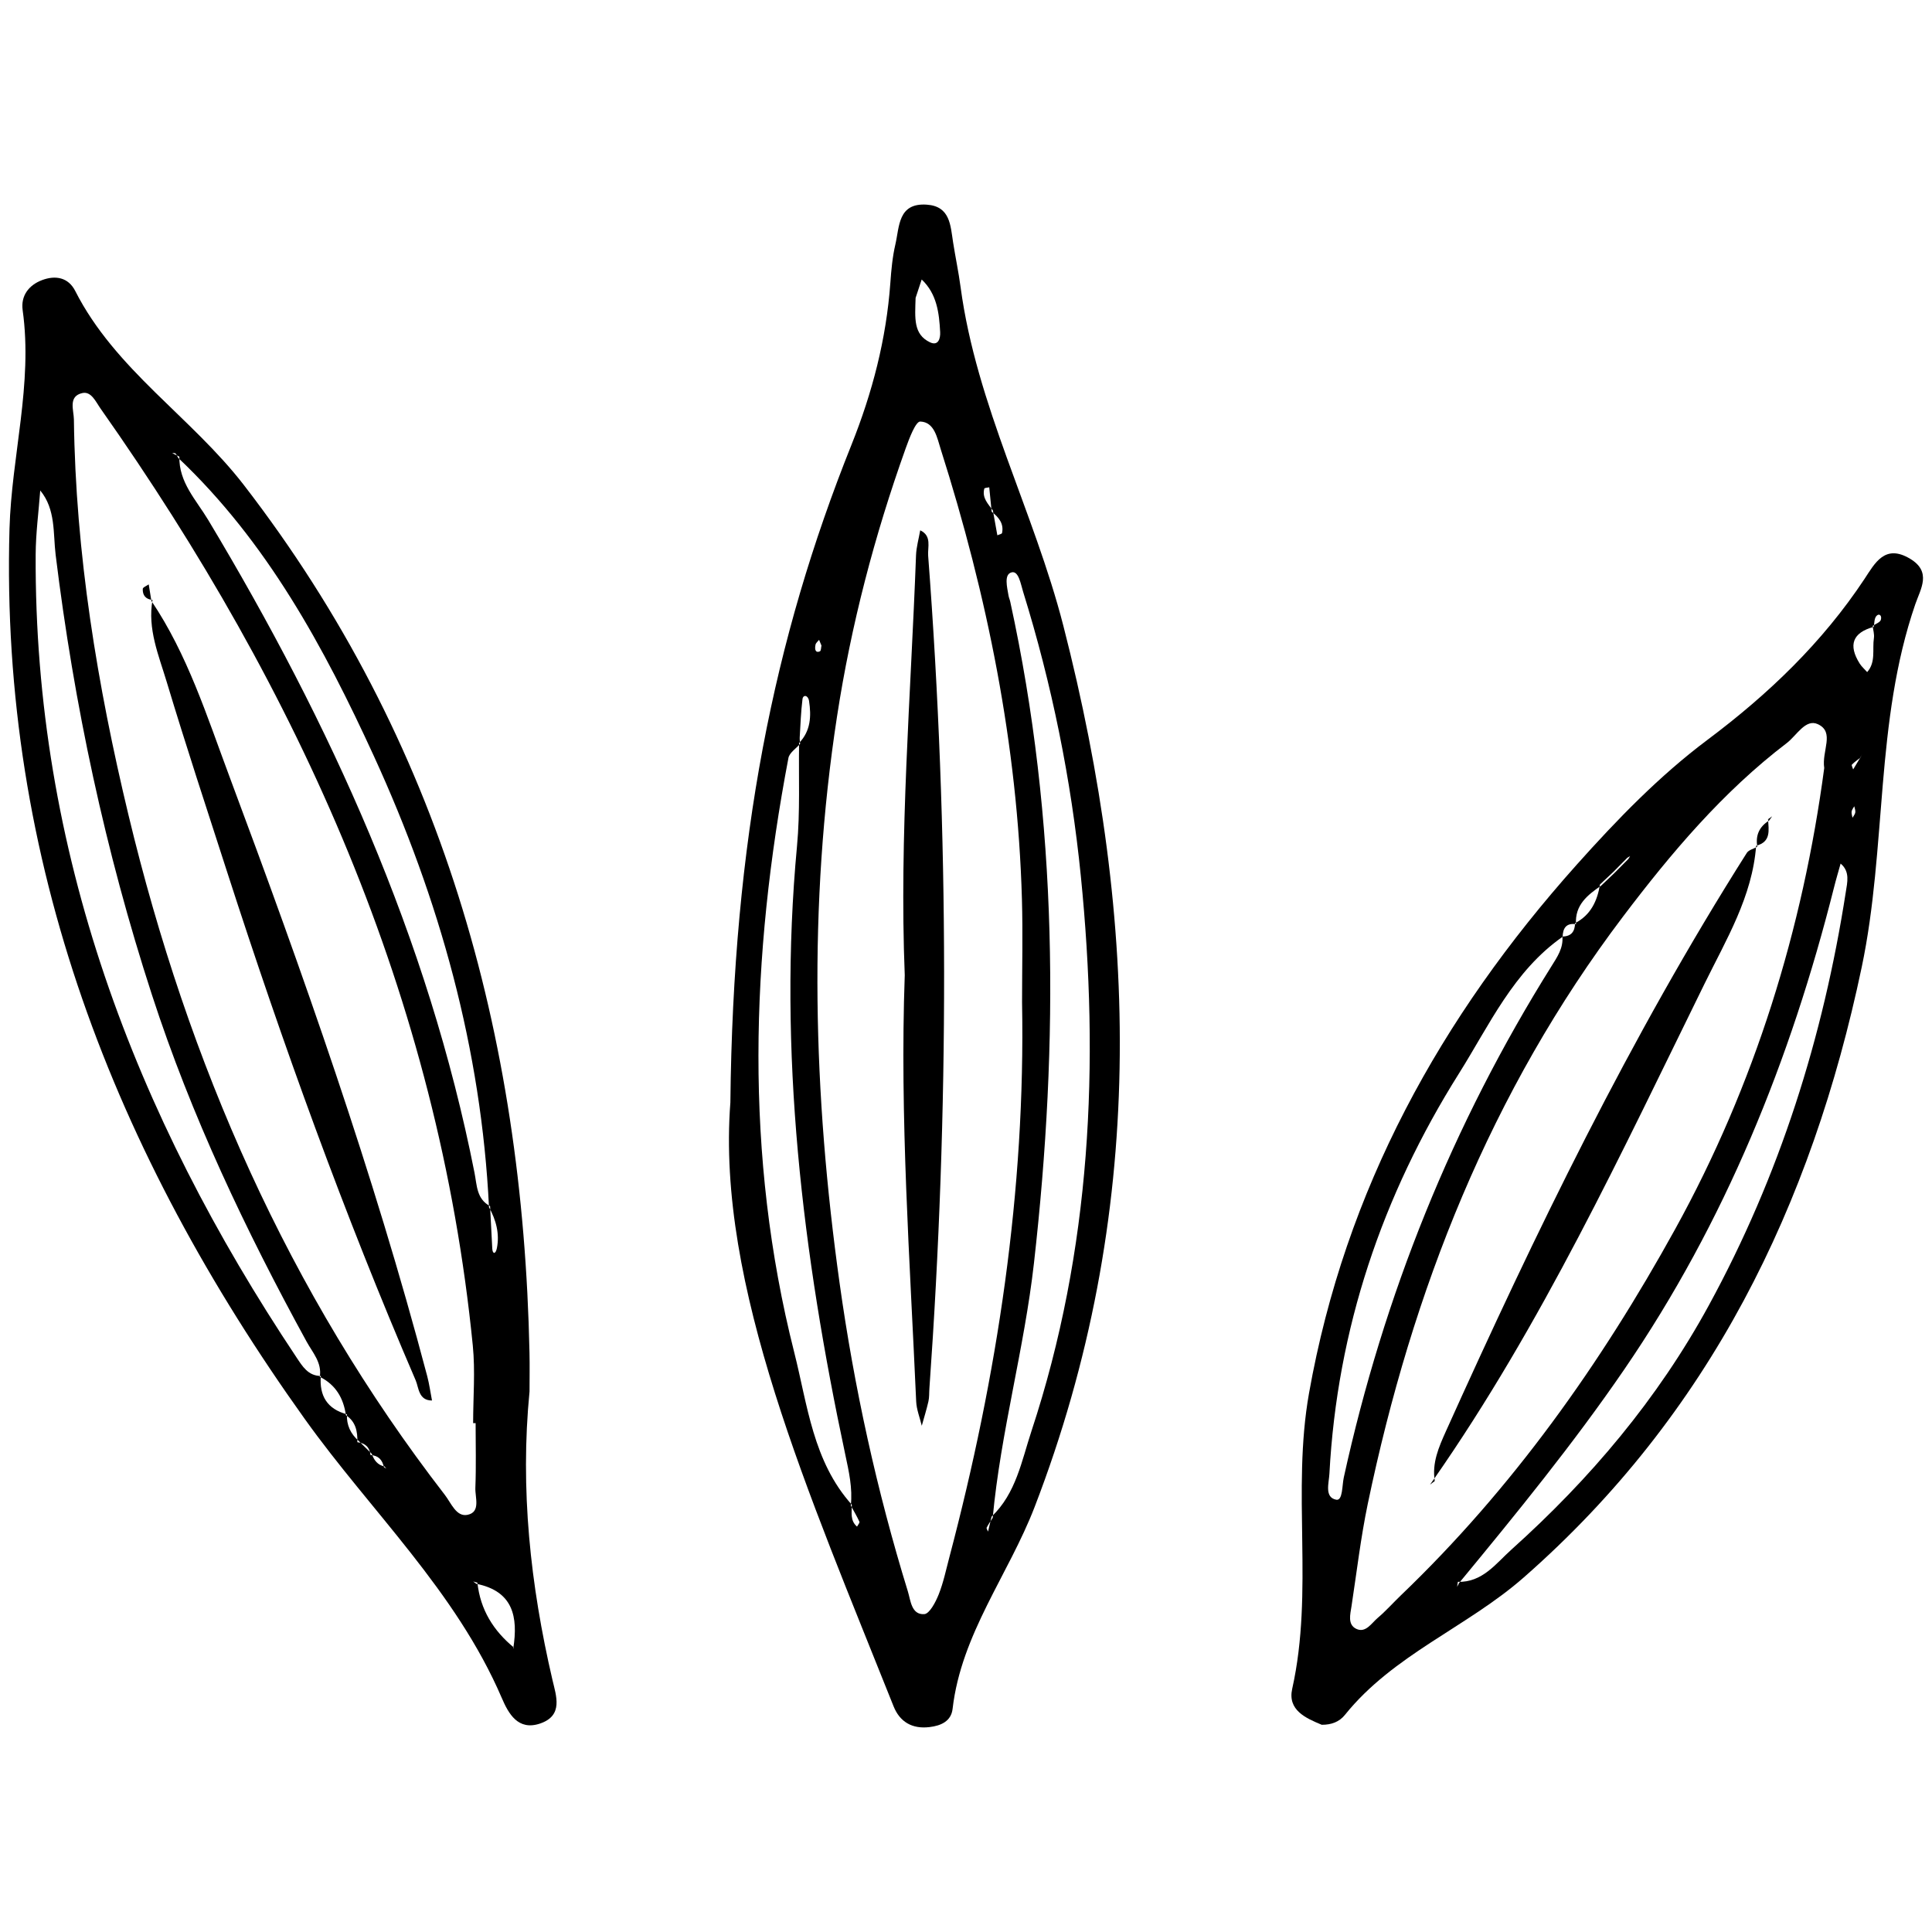
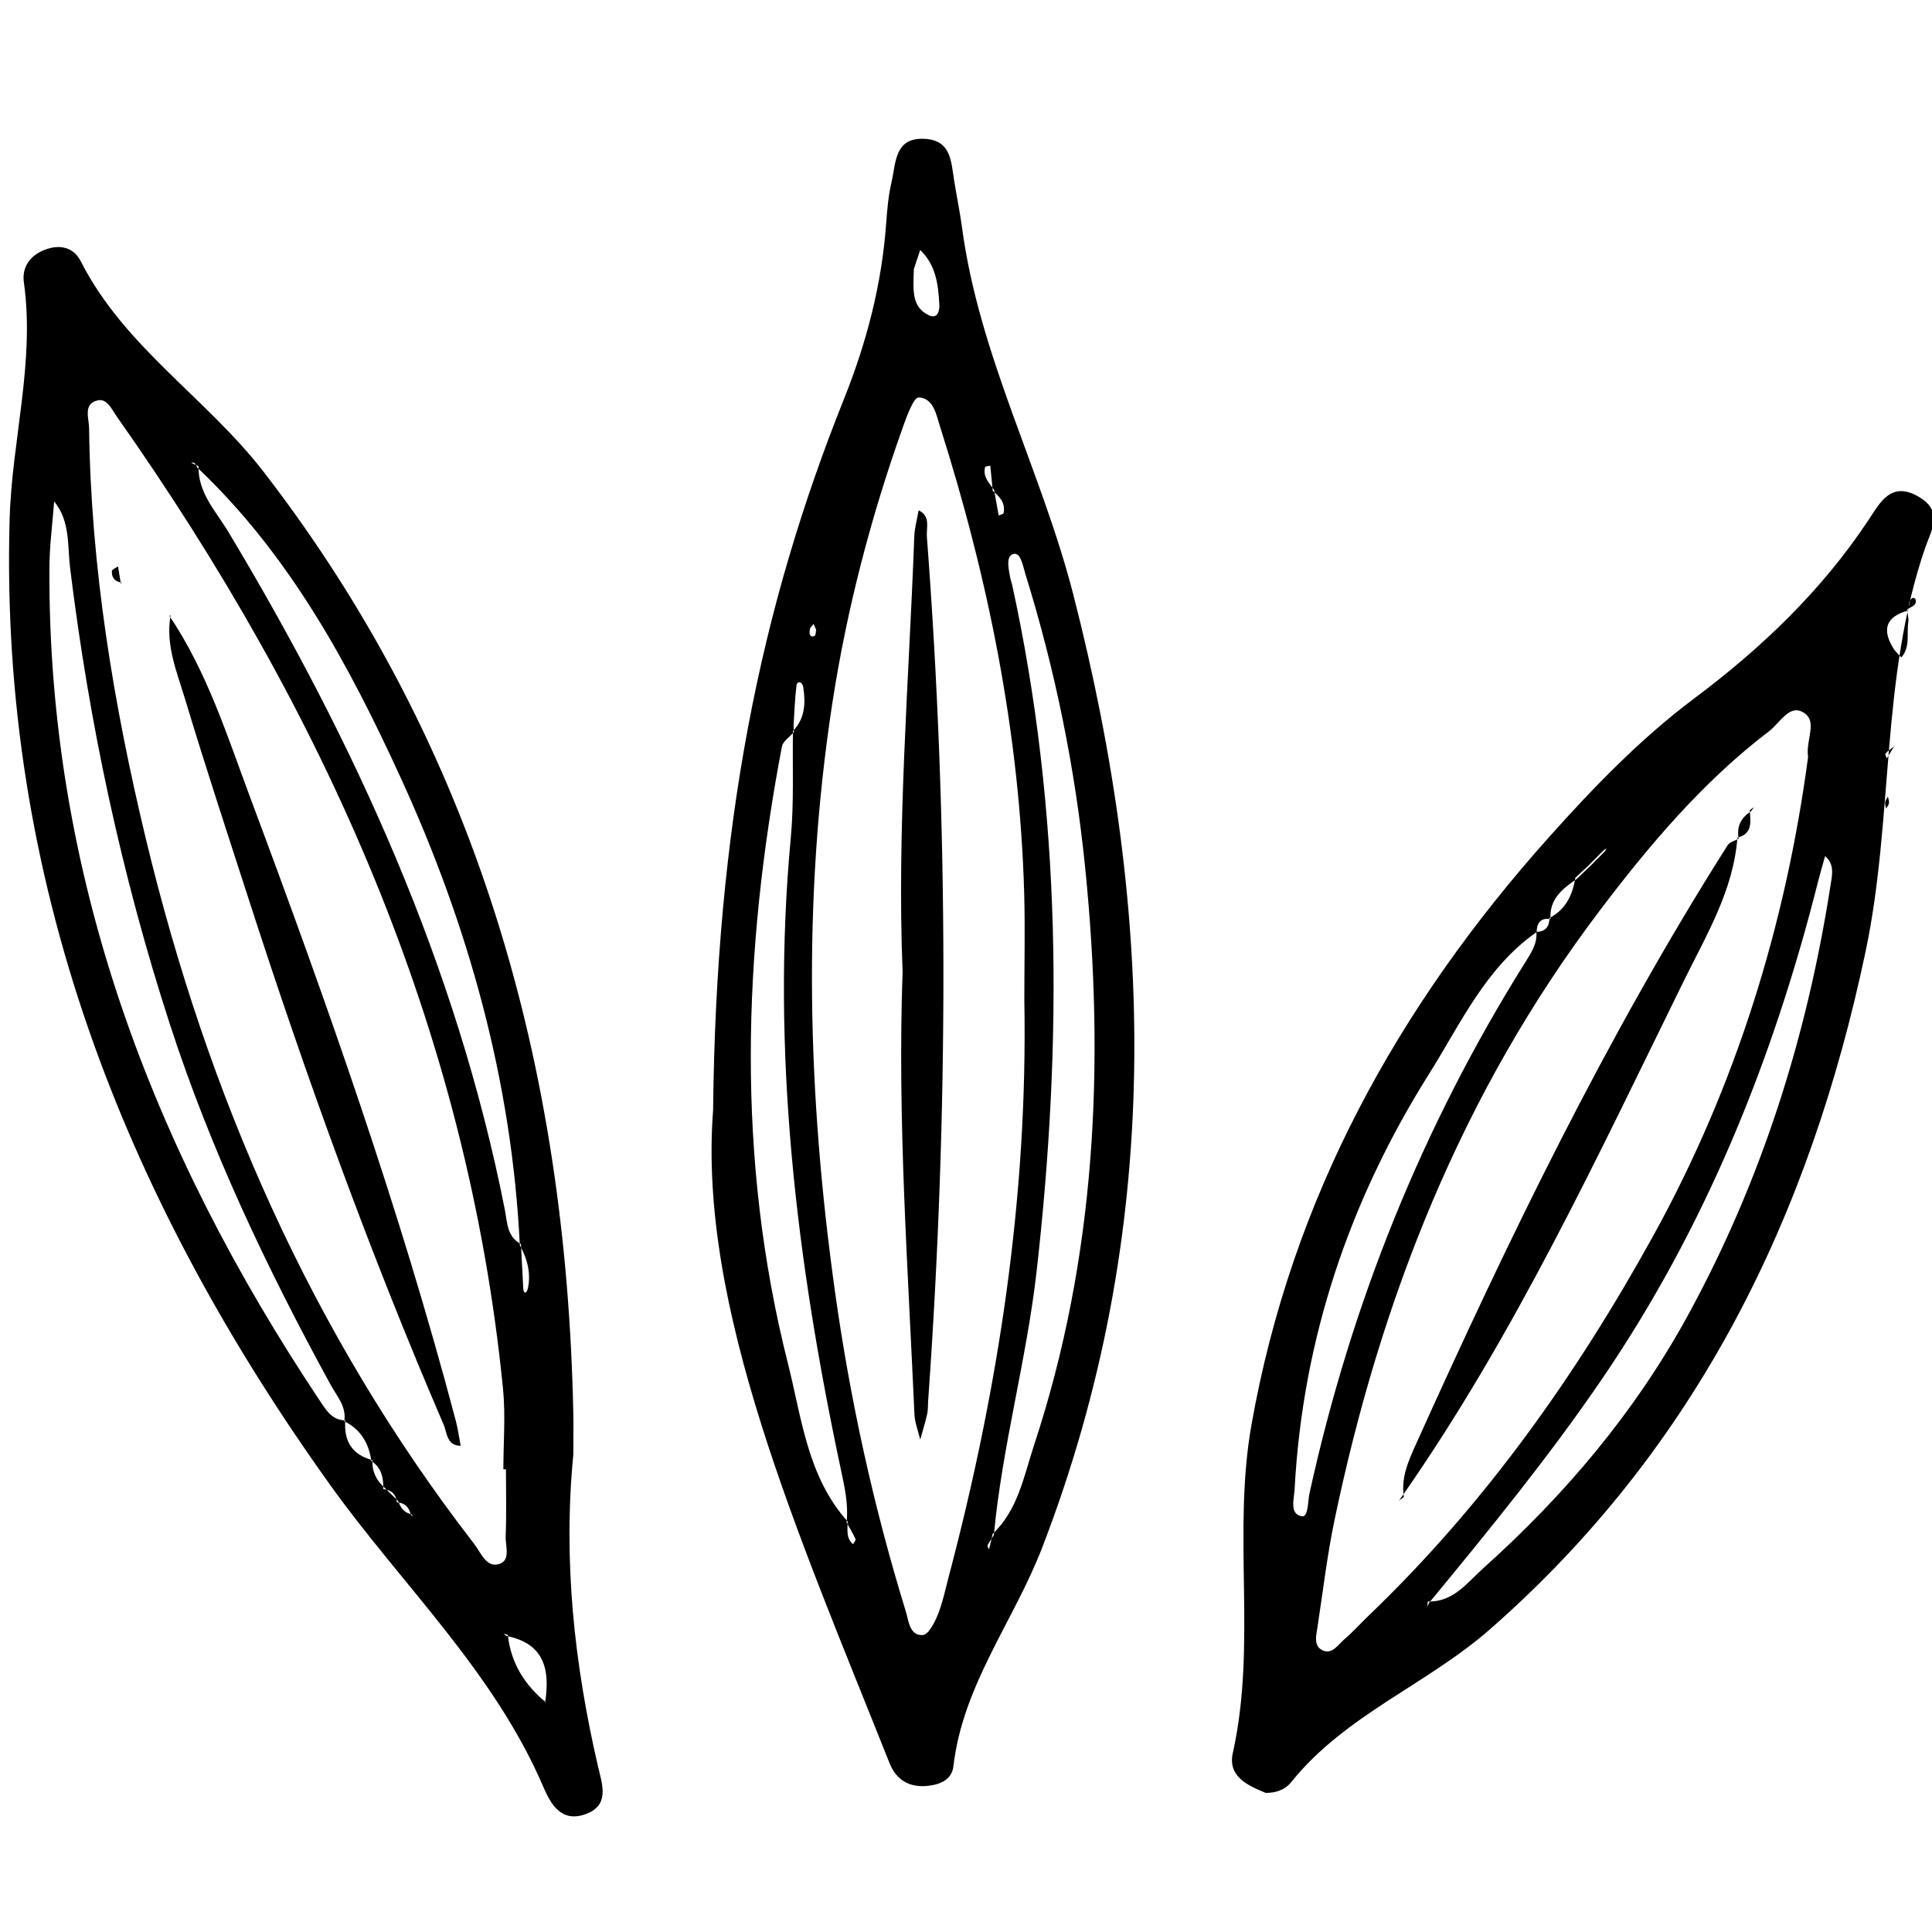
<svg xmlns="http://www.w3.org/2000/svg" version="1.1" id="Layer_1003" x="0px" y="0px" width="128px" height="128px" viewBox="0 0 128 128" enable-background="new 0 0 128 128" xml:space="preserve">
  <g>
-     <path fill-rule="evenodd" clip-rule="evenodd" d="M48.389,73.045c0.18-17.382,2.874-30.715,8.013-43.549   c1.392-3.476,2.318-7.026,2.586-10.757c0.061-0.852,0.139-1.714,0.332-2.542c0.275-1.182,0.169-2.769,2.08-2.638   c1.559,0.106,1.569,1.38,1.746,2.503c0.154,0.982,0.361,1.958,0.493,2.944c1.05,7.851,4.86,14.859,6.81,22.451   c5.05,19.674,5.521,39.108-1.9,58.377c-1.732,4.496-4.864,8.417-5.437,13.381c-0.095,0.818-0.76,1.117-1.532,1.209   c-1.151,0.138-1.969-0.347-2.38-1.381C53.617,99.025,47.458,85.146,48.389,73.045z M65.7,33.901   c-0.054-0.539-0.106-1.078-0.16-1.615c-0.112,0.027-0.311,0.031-0.326,0.085c-0.168,0.615,0.254,1.015,0.568,1.451   c0.099,0.547,0.196,1.095,0.295,1.642c0.108-0.051,0.298-0.083,0.312-0.153C66.52,34.674,66.155,34.262,65.7,33.901z    M56.435,99.692c0.002,0.511-0.123,1.051,0.346,1.45c0.057-0.109,0.189-0.254,0.158-0.323c-0.168-0.367-0.376-0.716-0.571-1.07   c0.125-1.153-0.127-2.256-0.366-3.379c-2.831-13.299-4.472-26.688-3.198-40.319c0.212-2.261,0.101-4.55,0.138-6.828   c0.771-0.794,0.813-1.781,0.66-2.779c-0.062-0.401-0.395-0.437-0.435-0.124c-0.104,0.84-0.133,1.688-0.184,2.534   C52.974,48.996,53,49.138,53.01,49.28c-0.267,0.312-0.708,0.59-0.775,0.94c-2.499,13.147-2.923,26.296,0.383,39.37   C53.5,93.074,53.859,96.821,56.435,99.692z M65.692,100.484c1.623-1.545,1.991-3.688,2.646-5.674   c3.959-12.003,4.518-24.336,3.268-36.787c-0.641-6.383-1.915-12.677-3.823-18.821c-0.156-0.503-0.297-1.402-0.762-1.282   c-0.519,0.134-0.298,0.98-0.204,1.538c0.023,0.139,0.086,0.272,0.115,0.411c3.173,14.512,3.231,29.118,1.57,43.819   c-0.642,5.681-2.203,11.188-2.733,16.872c-0.137,0.215-0.286,0.424-0.4,0.65c-0.028,0.057,0.059,0.173,0.093,0.262   C65.538,101.143,65.615,100.814,65.692,100.484z M67.714,66.402c0-2.282,0.056-4.567-0.009-6.847   c-0.29-10.199-2.297-20.095-5.379-29.791c-0.24-0.756-0.414-1.803-1.356-1.836c-0.305-0.011-0.731,1.119-0.966,1.775   c-2.068,5.783-3.618,11.7-4.551,17.777C53.529,60,53.88,72.524,55.625,85.008c0.967,6.916,2.466,13.751,4.527,20.439   c0.18,0.586,0.23,1.547,1.081,1.494c0.351-0.021,0.753-0.795,0.955-1.298c0.315-0.79,0.489-1.638,0.708-2.465   C66.077,91.127,67.946,78.896,67.714,66.402z M60.661,19.736c-0.043,1.346-0.155,2.414,0.953,2.942   c0.559,0.267,0.695-0.273,0.674-0.672c-0.066-1.275-0.217-2.538-1.224-3.489C60.896,19.027,60.727,19.538,60.661,19.736z    M54.424,42.77c-0.053-0.125-0.105-0.252-0.157-0.378c-0.082,0.104-0.21,0.199-0.236,0.315c-0.085,0.387,0.044,0.566,0.294,0.442   C54.402,43.111,54.394,42.901,54.424,42.77z" />
-     <path fill-rule="evenodd" clip-rule="evenodd" d="M35.083,92.187c-0.632,6.46,0.052,12.81,1.517,19.105   c0.25,1.072,0.736,2.367-0.816,2.896c-1.465,0.497-2.097-0.661-2.54-1.693c-3.042-7.086-8.659-12.342-13.043-18.471   C7.58,76.382,0.01,57.075,0.629,35.04c0.136-4.839,1.558-9.597,0.872-14.489c-0.132-0.946,0.396-1.657,1.283-1.992   c0.89-0.337,1.743-0.183,2.2,0.717c2.65,5.223,7.692,8.349,11.178,12.866C29.248,49.101,34.641,68.529,35.08,89.617   C35.099,90.474,35.083,91.33,35.083,92.187z M25.479,97.157l0.115,0.145l-0.162-0.105c-0.1-0.48-0.371-0.771-0.883-0.794   c-0.059-0.522-0.357-0.798-0.873-0.853c0.018-0.712-0.105-1.364-0.759-1.791c-0.159-1.131-0.678-2.018-1.729-2.54   c0.149-0.945-0.474-1.601-0.878-2.338c-4.038-7.381-7.639-14.95-10.246-22.977c-3.09-9.512-5.162-19.228-6.378-29.148   c-0.174-1.421,0.015-3.012-1.02-4.26c-0.106,1.416-0.296,2.831-0.303,4.247C2.266,56.375,8.896,73.829,19.648,89.938   c0.383,0.573,0.765,1.221,1.607,1.223c-0.105,1.311,0.42,2.193,1.73,2.539c-0.032,0.718,0.245,1.297,0.779,1.765   c0.289,0.285,0.579,0.57,0.868,0.854C24.777,96.737,25.012,97.064,25.479,97.157z M31.552,104.93l-0.202-0.153l0.28,0.081   c0.191,1.783,1.06,3.184,2.426,4.303l-0.05,0.046C34.333,107.124,34.001,105.419,31.552,104.93z M32.469,79.91   c0.048,0.937,0.094,1.875,0.145,2.812c0.021,0.38,0.224,0.387,0.307-0.033c0.188-0.955-0.056-1.861-0.524-2.707   c-0.507-10.476-3.278-20.401-7.618-29.871c-3.311-7.222-7.088-14.208-12.972-19.774c-0.06-0.101-0.104-0.216-0.185-0.296   c-0.04-0.039-0.143-0.016-0.217-0.021c0.16,0.078,0.319,0.156,0.478,0.234c-0.036,1.706,1.113,2.865,1.91,4.193   c8.104,13.511,14.57,27.693,17.645,43.256C31.601,78.529,31.569,79.433,32.469,79.91z M31.511,94.288c-0.055,0-0.11,0-0.165,0   c0-1.711,0.146-3.437-0.021-5.132c-2.287-23.045-11.477-43.357-24.658-62.08c-0.319-0.452-0.617-1.163-1.206-1.036   c-0.962,0.208-0.572,1.135-0.565,1.75c0.112,8.89,1.552,17.613,3.619,26.219c3.942,16.41,10.581,31.604,20.96,45.035   c0.419,0.542,0.754,1.471,1.502,1.317c0.888-0.185,0.491-1.16,0.517-1.791C31.55,97.145,31.511,95.716,31.511,94.288z" />
-     <path fill-rule="evenodd" clip-rule="evenodd" d="M87.57,114.271c-1.064-0.439-2.272-0.973-1.959-2.379   c1.446-6.472-0.041-13.08,1.115-19.589c2.396-13.49,8.713-24.919,17.736-35.015c2.67-2.986,5.461-5.875,8.661-8.271   c4.04-3.026,7.609-6.44,10.404-10.66c0.688-1.04,1.349-2.343,3.022-1.338c1.448,0.87,0.696,1.992,0.347,3.004   c-2.688,7.799-1.881,16.103-3.554,24.062c-3.324,15.805-10.068,29.621-22.392,40.427c-3.76,3.296-8.635,5.11-11.844,9.102   C88.729,114.086,88.198,114.274,87.57,114.271z M107.815,56.829l0.184-0.111l-0.111,0.187c-0.312,0.313-0.623,0.627-0.935,0.942   c-0.292,0.276-0.581,0.552-0.871,0.828c-0.907,0.623-1.752,1.287-1.667,2.555c-0.643-0.091-0.871,0.256-0.886,0.832   c-3.262,2.278-4.859,5.864-6.87,9.06c-5.085,8.084-8.071,16.922-8.582,26.518c-0.031,0.609-0.346,1.568,0.451,1.72   c0.436,0.083,0.384-0.937,0.501-1.471c2.651-12.081,7.194-23.393,13.764-33.881c0.375-0.6,0.789-1.196,0.719-1.963   c0.588-0.001,0.83-0.33,0.838-0.882c1.039-0.54,1.477-1.469,1.652-2.565c0.292-0.274,0.585-0.549,0.878-0.823   C107.191,57.458,107.504,57.144,107.815,56.829z M123.275,50.183c-0.199,0.156-0.409,0.297-0.582,0.477   c-0.039,0.041,0.053,0.207,0.084,0.316c0.174-0.289,0.349-0.577,0.522-0.864l0.068-0.172L123.275,50.183z M124.139,41.532   c-1.414,0.384-1.692,1.213-0.933,2.426c0.132,0.211,0.331,0.38,0.499,0.57c0.586-0.662,0.332-1.497,0.446-2.252   c0.039-0.259-0.052-0.539-0.083-0.808c0.189-0.132,0.495-0.232,0.544-0.406c0.089-0.312-0.146-0.453-0.313-0.229   C124.168,41.008,124.187,41.294,124.139,41.532z M96.588,104.801c1.631,0.045,2.519-1.213,3.541-2.131   c5.226-4.689,9.704-9.987,13.085-16.186c4.686-8.587,7.58-17.757,9.076-27.392c0.097-0.623,0.291-1.351-0.345-1.878   c-0.147,0.532-0.307,1.061-0.44,1.596c-2.873,11.399-7.209,22.154-13.884,31.905c-3.379,4.937-7.154,9.558-10.954,14.164   c-0.042,0.084-0.086,0.169-0.129,0.253C96.555,105.022,96.571,104.911,96.588,104.801z M120.86,50.885   c-0.177-1.139,0.721-2.378-0.424-2.907c-0.815-0.377-1.399,0.749-2.056,1.25c-4.245,3.236-7.666,7.291-10.848,11.495   c-8.769,11.589-13.971,24.781-16.916,38.922c-0.464,2.234-0.729,4.508-1.074,6.765c-0.083,0.542-0.277,1.227,0.32,1.508   c0.619,0.291,1.003-0.378,1.414-0.727c0.543-0.46,1.019-1,1.534-1.494c7.394-7.082,13.251-15.343,18.168-24.253   C116.271,71.856,119.44,61.533,120.86,50.885z M122.85,53.417c-0.062,0.117-0.158,0.227-0.176,0.349   c-0.019,0.132,0.037,0.275,0.059,0.414c0.065-0.117,0.166-0.229,0.185-0.353C122.938,53.697,122.876,53.554,122.85,53.417z" />
-     <path fill-rule="evenodd" clip-rule="evenodd" d="M59.942,64.608c-0.369-9.287,0.405-18.542,0.747-27.811   c0.021-0.557,0.182-1.107,0.278-1.662c0.784,0.367,0.483,1.112,0.526,1.685c1.399,18.388,1.39,36.779,0.082,55.172   c-0.021,0.284-0.001,0.578-0.064,0.853c-0.124,0.544-0.292,1.078-0.441,1.616c-0.128-0.538-0.347-1.072-0.371-1.614   C60.283,83.438,59.606,74.037,59.942,64.608z" />
-     <path fill-rule="evenodd" clip-rule="evenodd" d="M10.029,39.81c2.402,3.567,3.683,7.648,5.164,11.613   C20.079,64.5,24.735,77.66,28.305,91.175c0.139,0.528,0.211,1.073,0.316,1.612c-0.896,0.003-0.874-0.854-1.08-1.333   c-4.738-11.004-8.804-22.259-12.484-33.657c-1.357-4.201-2.74-8.396-4.013-12.623c-0.528-1.755-1.283-3.508-0.939-5.429   L10.029,39.81z" />
-     <path fill-rule="evenodd" clip-rule="evenodd" d="M10.104,39.745c-0.452-0.036-0.665-0.314-0.645-0.731   c0.005-0.105,0.255-0.198,0.394-0.297c0.059,0.365,0.118,0.729,0.177,1.093L10.104,39.745z" />
-     <path fill-rule="evenodd" clip-rule="evenodd" d="M116.348,56.033c-0.251,3.37-1.979,6.213-3.409,9.124   c-5.512,11.217-10.777,22.574-17.966,32.878l0.085,0.086c-0.196-1.196,0.267-2.25,0.735-3.291   c5.925-13.148,12.2-26.117,19.936-38.321c0.129-0.203,0.462-0.275,0.699-0.409L116.348,56.033z" />
-     <path fill-rule="evenodd" clip-rule="evenodd" d="M116.428,56.1c-0.135-0.76,0.134-1.337,0.787-1.741l-0.078-0.081   c0.046,0.725,0.21,1.5-0.789,1.755L116.428,56.1z" />
-     <path fill-rule="evenodd" clip-rule="evenodd" d="M94.973,98.034c-0.076,0.108-0.152,0.217-0.229,0.325   c0.105-0.08,0.21-0.16,0.314-0.239L94.973,98.034z" />
-     <path fill-rule="evenodd" clip-rule="evenodd" d="M117.215,54.358c0.065-0.092,0.13-0.184,0.193-0.276   c-0.091,0.065-0.181,0.131-0.271,0.195L117.215,54.358z" />
+     <path fill-rule="evenodd" clip-rule="evenodd" d="M47.245,73.549c0.194-18.803,3.108-33.226,8.668-47.108   c1.505-3.761,2.507-7.6,2.797-11.636c0.066-0.921,0.15-1.854,0.358-2.749c0.298-1.279,0.183-2.996,2.25-2.854   c1.687,0.115,1.697,1.493,1.889,2.708c0.167,1.062,0.391,2.119,0.533,3.185c1.135,8.492,5.257,16.074,7.366,24.285   c5.462,21.283,5.973,42.306-2.056,63.149c-1.874,4.863-5.262,9.104-5.881,14.475c-0.102,0.885-0.822,1.208-1.657,1.309   c-1.245,0.148-2.129-0.376-2.575-1.494C52.9,101.653,46.238,86.639,47.245,73.549z M65.774,32.53   c-0.056-0.559-0.111-1.118-0.166-1.676c-0.118,0.028-0.324,0.033-0.338,0.088c-0.175,0.639,0.263,1.053,0.589,1.506   c0.102,0.567,0.204,1.135,0.306,1.703c0.112-0.052,0.31-0.086,0.324-0.158C66.625,33.332,66.246,32.905,65.774,32.53z    M56.159,100.803c0.002,0.53-0.127,1.091,0.359,1.506c0.059-0.112,0.196-0.264,0.164-0.336c-0.174-0.381-0.391-0.742-0.593-1.11   c0.13-1.197-0.132-2.342-0.379-3.507c-2.938-13.799-4.641-27.695-3.319-41.839c0.22-2.347,0.104-4.723,0.144-7.085   c0.8-0.825,0.844-1.849,0.685-2.884c-0.064-0.416-0.41-0.454-0.451-0.128c-0.107,0.872-0.138,1.752-0.191,2.63   c-0.01,0.146,0.018,0.294,0.029,0.441c-0.277,0.324-0.735,0.612-0.804,0.976c-2.594,13.644-3.034,27.288,0.397,40.856   C53.114,93.936,53.487,97.824,56.159,100.803z M65.767,101.626c1.685-1.604,2.065-3.828,2.744-5.888   c4.108-12.457,4.688-25.254,3.392-38.175c-0.664-6.625-1.987-13.156-3.968-19.531c-0.162-0.523-0.308-1.455-0.789-1.33   c-0.54,0.139-0.311,1.017-0.213,1.596c0.024,0.145,0.089,0.282,0.12,0.426c3.291,15.06,3.353,30.217,1.629,45.473   c-0.665,5.895-2.286,11.61-2.837,17.508c-0.142,0.224-0.297,0.439-0.415,0.675c-0.03,0.059,0.061,0.18,0.096,0.271   C65.606,102.309,65.687,101.968,65.767,101.626z M67.864,66.258c0-2.37,0.057-4.739-0.01-7.105   c-0.301-10.584-2.384-20.854-5.582-30.916c-0.25-0.784-0.43-1.871-1.408-1.905c-0.316-0.011-0.759,1.161-1.002,1.843   c-2.146,6-3.754,12.141-4.723,18.447c-1.996,12.992-1.631,25.989,0.18,38.944c1.003,7.176,2.559,14.269,4.698,21.21   c0.187,0.608,0.24,1.605,1.123,1.551c0.364-0.023,0.782-0.825,0.991-1.347c0.327-0.819,0.507-1.7,0.734-2.559   C66.165,91.914,68.105,79.224,67.864,66.258z M60.545,17.831c-0.044,1.396-0.161,2.505,0.989,3.053   c0.581,0.277,0.721-0.283,0.7-0.698c-0.069-1.323-0.225-2.633-1.27-3.621C60.789,17.096,60.614,17.625,60.545,17.831z    M54.073,41.733c-0.055-0.13-0.108-0.261-0.163-0.392c-0.084,0.107-0.218,0.206-0.245,0.327c-0.089,0.401,0.045,0.589,0.305,0.459   C54.05,42.088,54.042,41.87,54.073,41.733z" />
+     <path fill-rule="evenodd" clip-rule="evenodd" d="M37.985,96.361c-0.686,7.001,0.057,13.886,1.645,20.71   c0.27,1.162,0.797,2.566-0.885,3.139c-1.588,0.54-2.273-0.716-2.753-1.837c-3.297-7.681-9.386-13.377-14.139-20.021   C8.17,79.229-0.035,58.298,0.637,34.412c0.147-5.245,1.688-10.402,0.945-15.706c-0.144-1.026,0.43-1.796,1.391-2.16   c0.964-0.365,1.89-0.198,2.385,0.777c2.873,5.662,8.338,9.051,12.116,13.947c14.185,18.383,20.032,39.444,20.508,62.304   C38.001,94.505,37.985,95.433,37.985,96.361z M27.261,100.323l0.12,0.149l-0.168-0.109c-0.104-0.499-0.385-0.8-0.916-0.823   c-0.061-0.542-0.371-0.829-0.905-0.886c0.018-0.738-0.109-1.415-0.788-1.858c-0.165-1.173-0.703-2.093-1.795-2.637   c0.155-0.979-0.492-1.66-0.911-2.426c-4.19-7.658-7.926-15.514-10.633-23.844c-3.206-9.869-5.356-19.952-6.619-30.247   c-0.181-1.474,0.016-3.125-1.059-4.421c-0.109,1.47-0.307,2.937-0.314,4.407c-0.101,20.373,6.78,38.487,17.938,55.205   c0.397,0.594,0.793,1.266,1.667,1.268c-0.11,1.361,0.436,2.276,1.796,2.635c-0.033,0.745,0.253,1.346,0.808,1.831   c0.3,0.295,0.601,0.592,0.901,0.887C26.534,99.887,26.777,100.227,27.261,100.323z M33.563,108.389l-0.209-0.159l0.291,0.084   c0.198,1.85,1.099,3.304,2.517,4.465l-0.052,0.048C36.449,110.666,36.104,108.896,33.563,108.389z M34.515,82.426   c0.05,0.972,0.097,1.945,0.151,2.918c0.022,0.394,0.232,0.4,0.318-0.034c0.196-0.991-0.059-1.932-0.544-2.81   c-0.526-10.871-3.401-21.17-7.905-30.999c-3.436-7.494-7.355-14.744-13.461-20.52c-0.062-0.104-0.109-0.224-0.191-0.307   c-0.041-0.041-0.148-0.017-0.225-0.022c0.165,0.082,0.331,0.162,0.495,0.243c-0.038,1.77,1.155,2.973,1.982,4.351   c8.41,14.022,15.12,28.738,18.31,44.889C33.614,80.993,33.581,81.931,34.515,82.426z M33.52,97.345c-0.057,0-0.114,0-0.171,0   c0-1.774,0.152-3.566-0.022-5.325C30.955,68.105,21.417,47.027,7.739,27.598c-0.331-0.469-0.641-1.206-1.252-1.075   c-0.998,0.215-0.594,1.178-0.585,1.816c0.115,9.225,1.61,18.277,3.755,27.208c4.092,17.028,10.98,32.796,21.751,46.733   c0.435,0.562,0.782,1.526,1.558,1.367c0.922-0.191,0.51-1.203,0.536-1.858C33.562,100.31,33.52,98.827,33.52,97.345z" />
+     <path fill-rule="evenodd" clip-rule="evenodd" d="M83.855,118.784c-1.184-0.487-2.527-1.08-2.178-2.644   c1.607-7.19-0.046-14.534,1.24-21.767c2.662-14.99,9.681-27.69,19.708-38.91c2.967-3.319,6.067-6.529,9.623-9.191   c4.491-3.362,8.457-7.157,11.562-11.845c0.765-1.156,1.5-2.604,3.358-1.487c1.609,0.967,0.772,2.213,0.386,3.337   c-2.988,8.667-2.09,17.894-3.949,26.739c-3.694,17.564-11.188,32.916-24.884,44.923c-4.176,3.663-9.594,5.679-13.16,10.114   C85.143,118.578,84.552,118.787,83.855,118.784z M106.253,56.323l0.19-0.116l-0.115,0.194c-0.323,0.325-0.647,0.651-0.971,0.978   c-0.301,0.287-0.603,0.573-0.903,0.859c-0.941,0.646-1.819,1.335-1.73,2.651c-0.665-0.094-0.904,0.266-0.918,0.863   c-3.385,2.365-5.044,6.086-7.13,9.402c-5.276,8.389-8.375,17.561-8.905,27.518c-0.032,0.633-0.359,1.628,0.469,1.785   c0.45,0.085,0.397-0.973,0.519-1.526c2.752-12.537,7.466-24.275,14.283-35.16c0.39-0.623,0.819-1.241,0.745-2.037   c0.61-0.001,0.861-0.342,0.87-0.915c1.079-0.561,1.531-1.524,1.714-2.663c0.305-0.284,0.608-0.57,0.911-0.854   C105.606,56.976,105.93,56.649,106.253,56.323z M125.521,49.426c-0.205,0.162-0.424,0.309-0.604,0.495   c-0.04,0.042,0.055,0.214,0.087,0.328c0.181-0.299,0.362-0.599,0.543-0.897l0.069-0.178L125.521,49.426z M126.416,40.449   c-1.467,0.398-1.755,1.258-0.967,2.517c0.137,0.22,0.343,0.395,0.518,0.591c0.608-0.687,0.344-1.553,0.463-2.337   c0.041-0.269-0.054-0.559-0.087-0.837c0.197-0.138,0.515-0.242,0.565-0.421c0.093-0.325-0.151-0.471-0.325-0.238   C126.447,39.905,126.467,40.202,126.416,40.449z M94.601,106.105c1.692,0.046,2.613-1.259,3.677-2.213   c5.423-4.865,10.069-10.363,13.577-16.796c4.862-8.91,7.866-18.426,9.419-28.424c0.101-0.647,0.303-1.401-0.357-1.95   c-0.153,0.552-0.317,1.102-0.458,1.656c-2.981,11.829-7.481,22.99-14.407,33.109c-3.505,5.123-7.424,9.918-11.366,14.698   c-0.045,0.088-0.09,0.175-0.134,0.263C94.567,106.335,94.584,106.22,94.601,106.105z M119.79,50.155   c-0.185-1.183,0.747-2.468-0.44-3.018c-0.846-0.391-1.452,0.777-2.132,1.297c-4.406,3.358-7.956,7.566-11.258,11.929   c-9.1,12.026-14.497,25.716-17.554,40.39c-0.481,2.318-0.757,4.678-1.115,7.021c-0.085,0.562-0.288,1.272,0.332,1.564   c0.643,0.302,1.042-0.393,1.469-0.754c0.563-0.479,1.057-1.038,1.592-1.551c7.671-7.35,13.75-15.921,18.853-25.168   C115.026,71.918,118.317,61.205,119.79,50.155z M125.079,52.783c-0.064,0.12-0.164,0.235-0.182,0.362   c-0.021,0.137,0.038,0.286,0.061,0.429c0.067-0.122,0.173-0.237,0.191-0.367C125.17,53.073,125.106,52.924,125.079,52.783z" />
+     <path fill-rule="evenodd" clip-rule="evenodd" d="M59.799,64.396c-0.383-9.637,0.42-19.242,0.775-28.859   c0.021-0.578,0.189-1.149,0.288-1.725c0.813,0.381,0.501,1.154,0.546,1.748c1.452,19.082,1.442,38.167,0.084,57.254   c-0.021,0.295-0.001,0.599-0.066,0.884c-0.129,0.564-0.304,1.119-0.458,1.678c-0.133-0.559-0.359-1.113-0.384-1.676   C60.153,83.936,59.451,74.18,59.799,64.396z" />
+     <path fill-rule="evenodd" clip-rule="evenodd" d="M11.229,40.812c2.493,3.702,3.822,7.937,5.358,12.051   c5.07,13.571,9.902,27.227,13.607,41.252c0.144,0.548,0.219,1.114,0.327,1.673c-0.93,0.003-0.906-0.887-1.121-1.384   c-4.916-11.419-9.136-23.099-12.955-34.927c-1.409-4.36-2.844-8.712-4.165-13.1c-0.548-1.822-1.332-3.64-0.975-5.633L11.229,40.812   z" />
+     <path fill-rule="evenodd" clip-rule="evenodd" d="M8.081,38.594c-0.469-0.036-0.689-0.327-0.669-0.759   c0.005-0.109,0.266-0.206,0.409-0.309c0.061,0.379,0.123,0.757,0.183,1.135L8.081,38.594z" />
+     <path fill-rule="evenodd" clip-rule="evenodd" d="M115.107,55.497c-0.262,3.497-2.054,6.448-3.538,9.468   c-5.721,11.64-11.185,23.426-18.644,34.118l0.088,0.089c-0.203-1.241,0.276-2.335,0.764-3.415   c6.147-13.644,12.658-27.103,20.688-39.767c0.134-0.209,0.479-0.285,0.725-0.424L115.107,55.497z" />
+     <path fill-rule="evenodd" clip-rule="evenodd" d="M115.189,55.565c-0.14-0.788,0.14-1.387,0.817-1.807l-0.082-0.084   c0.049,0.752,0.219,1.558-0.817,1.822L115.189,55.565z" />
+     <path fill-rule="evenodd" clip-rule="evenodd" d="M92.926,99.083c-0.079,0.112-0.159,0.225-0.238,0.336   c0.109-0.082,0.218-0.165,0.326-0.247L92.926,99.083z" />
+     <path fill-rule="evenodd" clip-rule="evenodd" d="M116.007,53.759c0.067-0.096,0.135-0.191,0.2-0.286   c-0.094,0.067-0.188,0.135-0.282,0.202L116.007,53.759z" />
  </g>
</svg>
